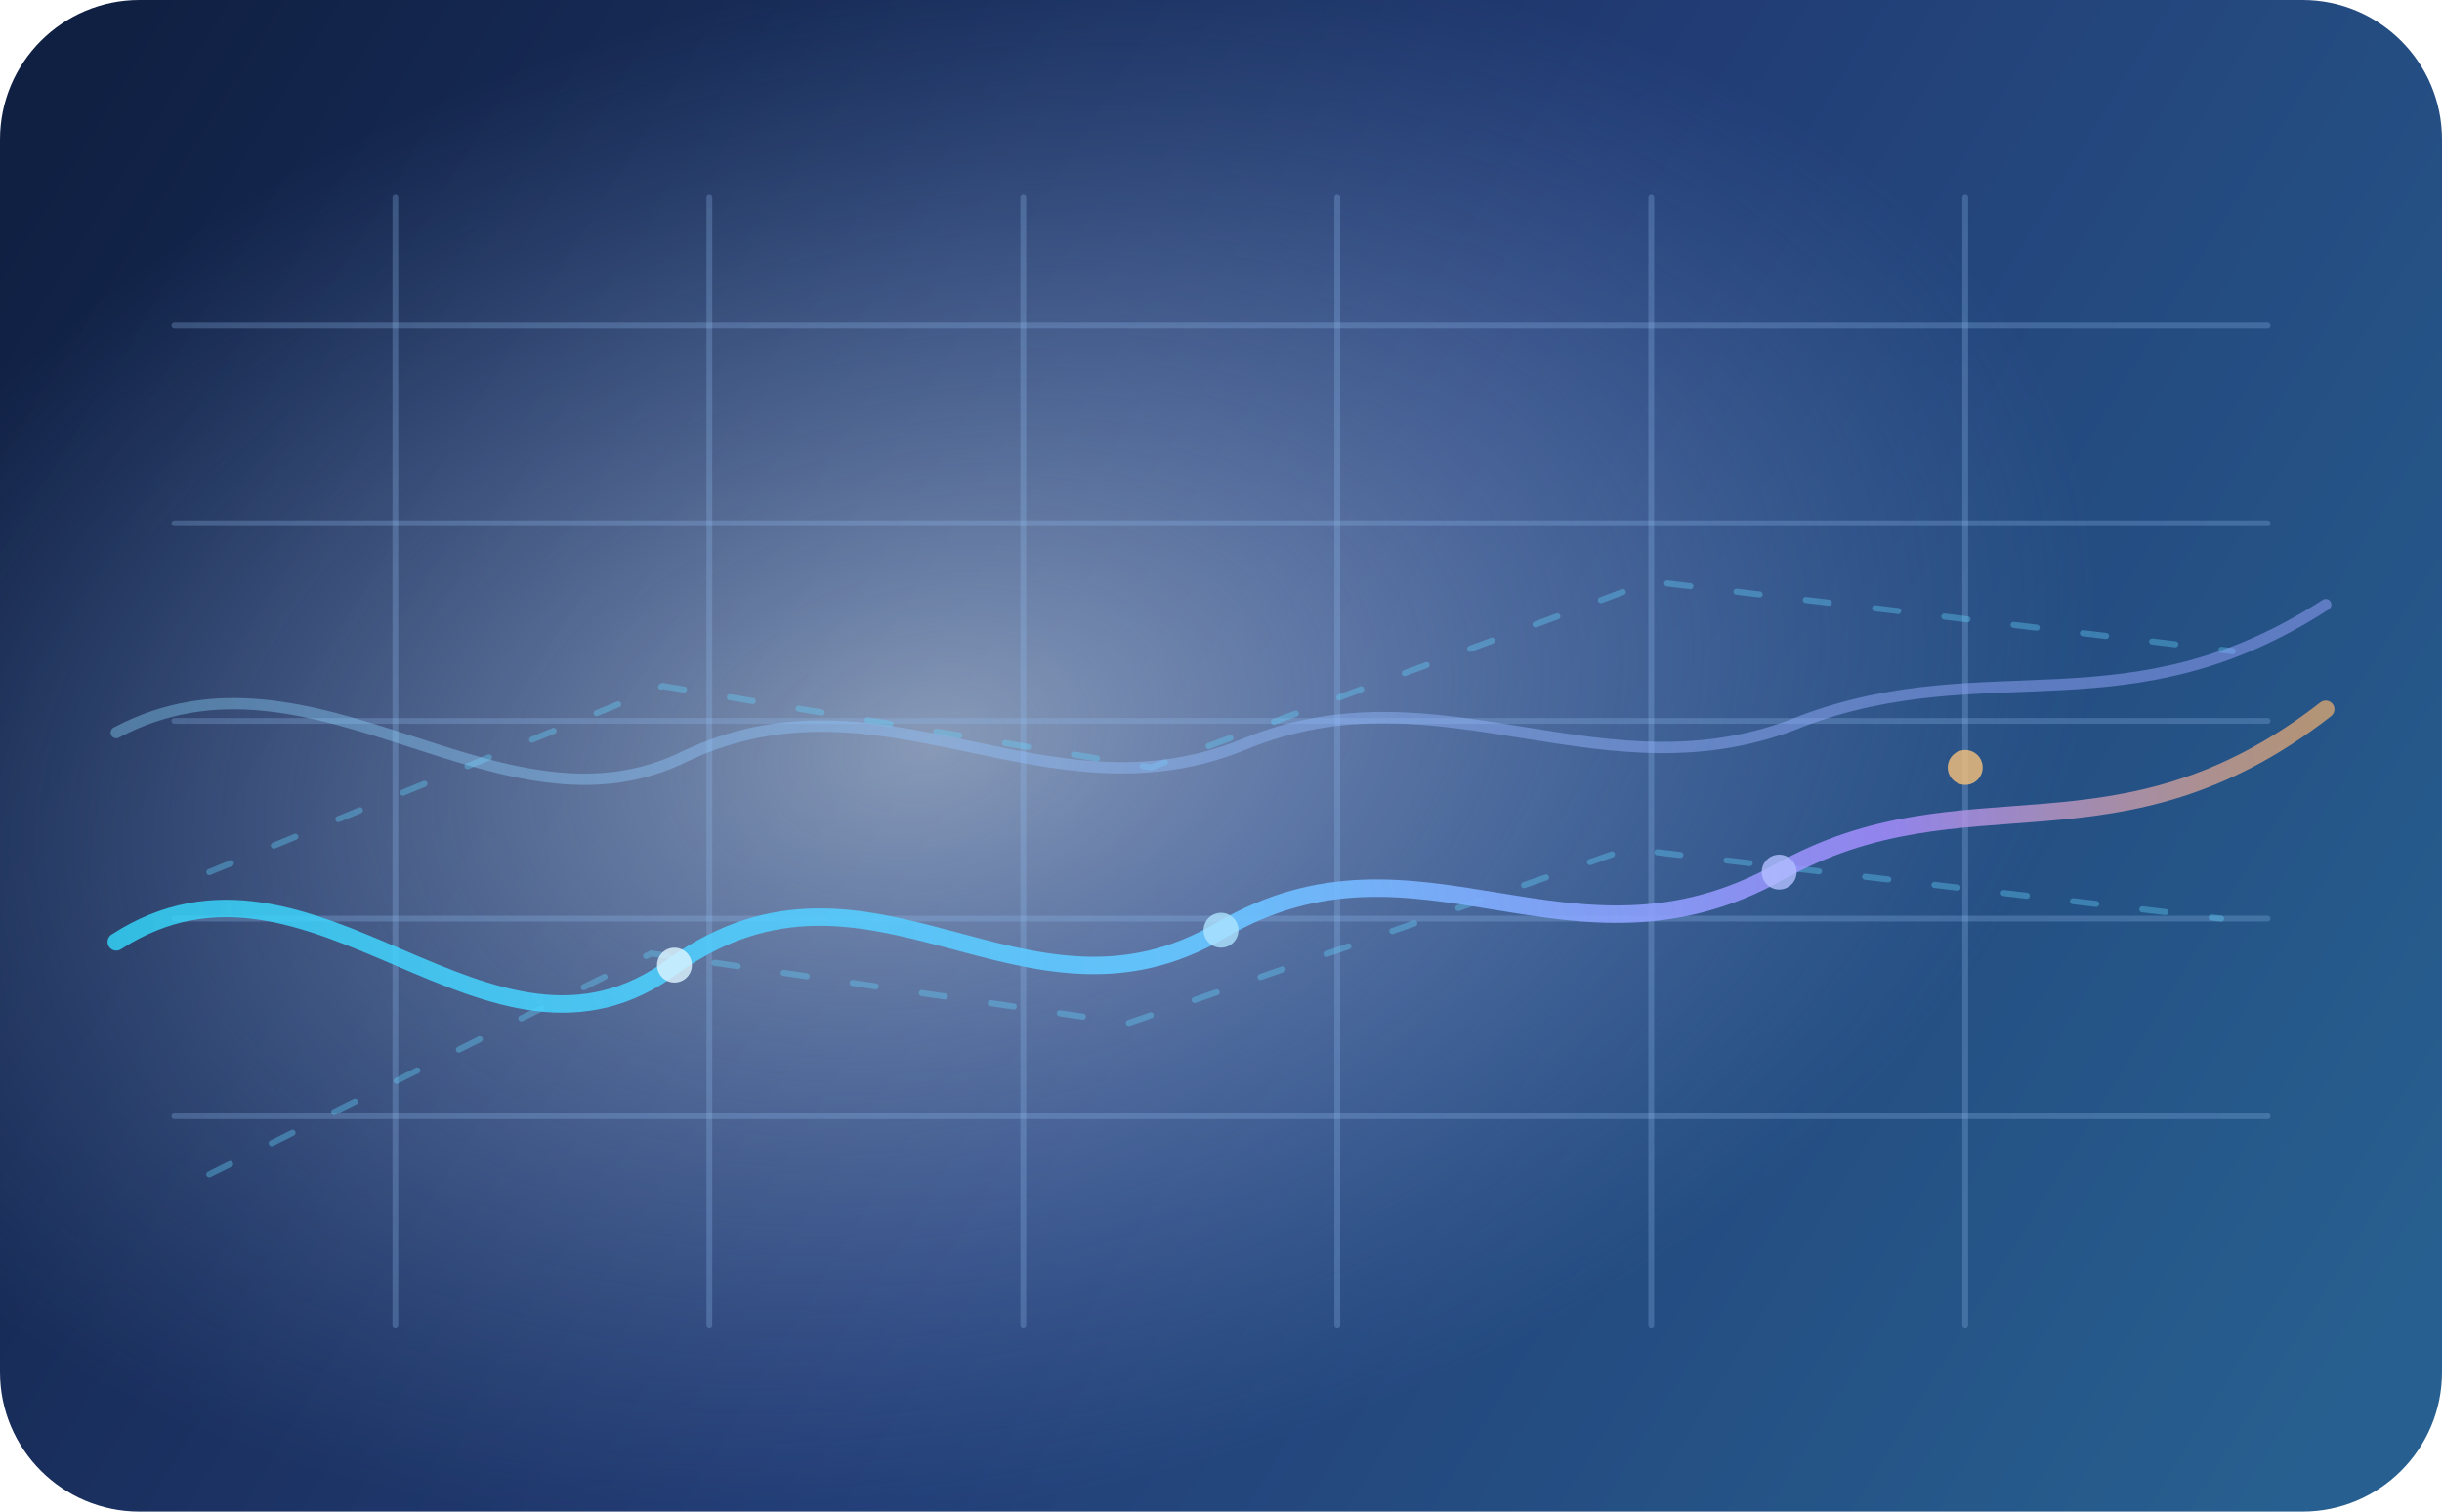
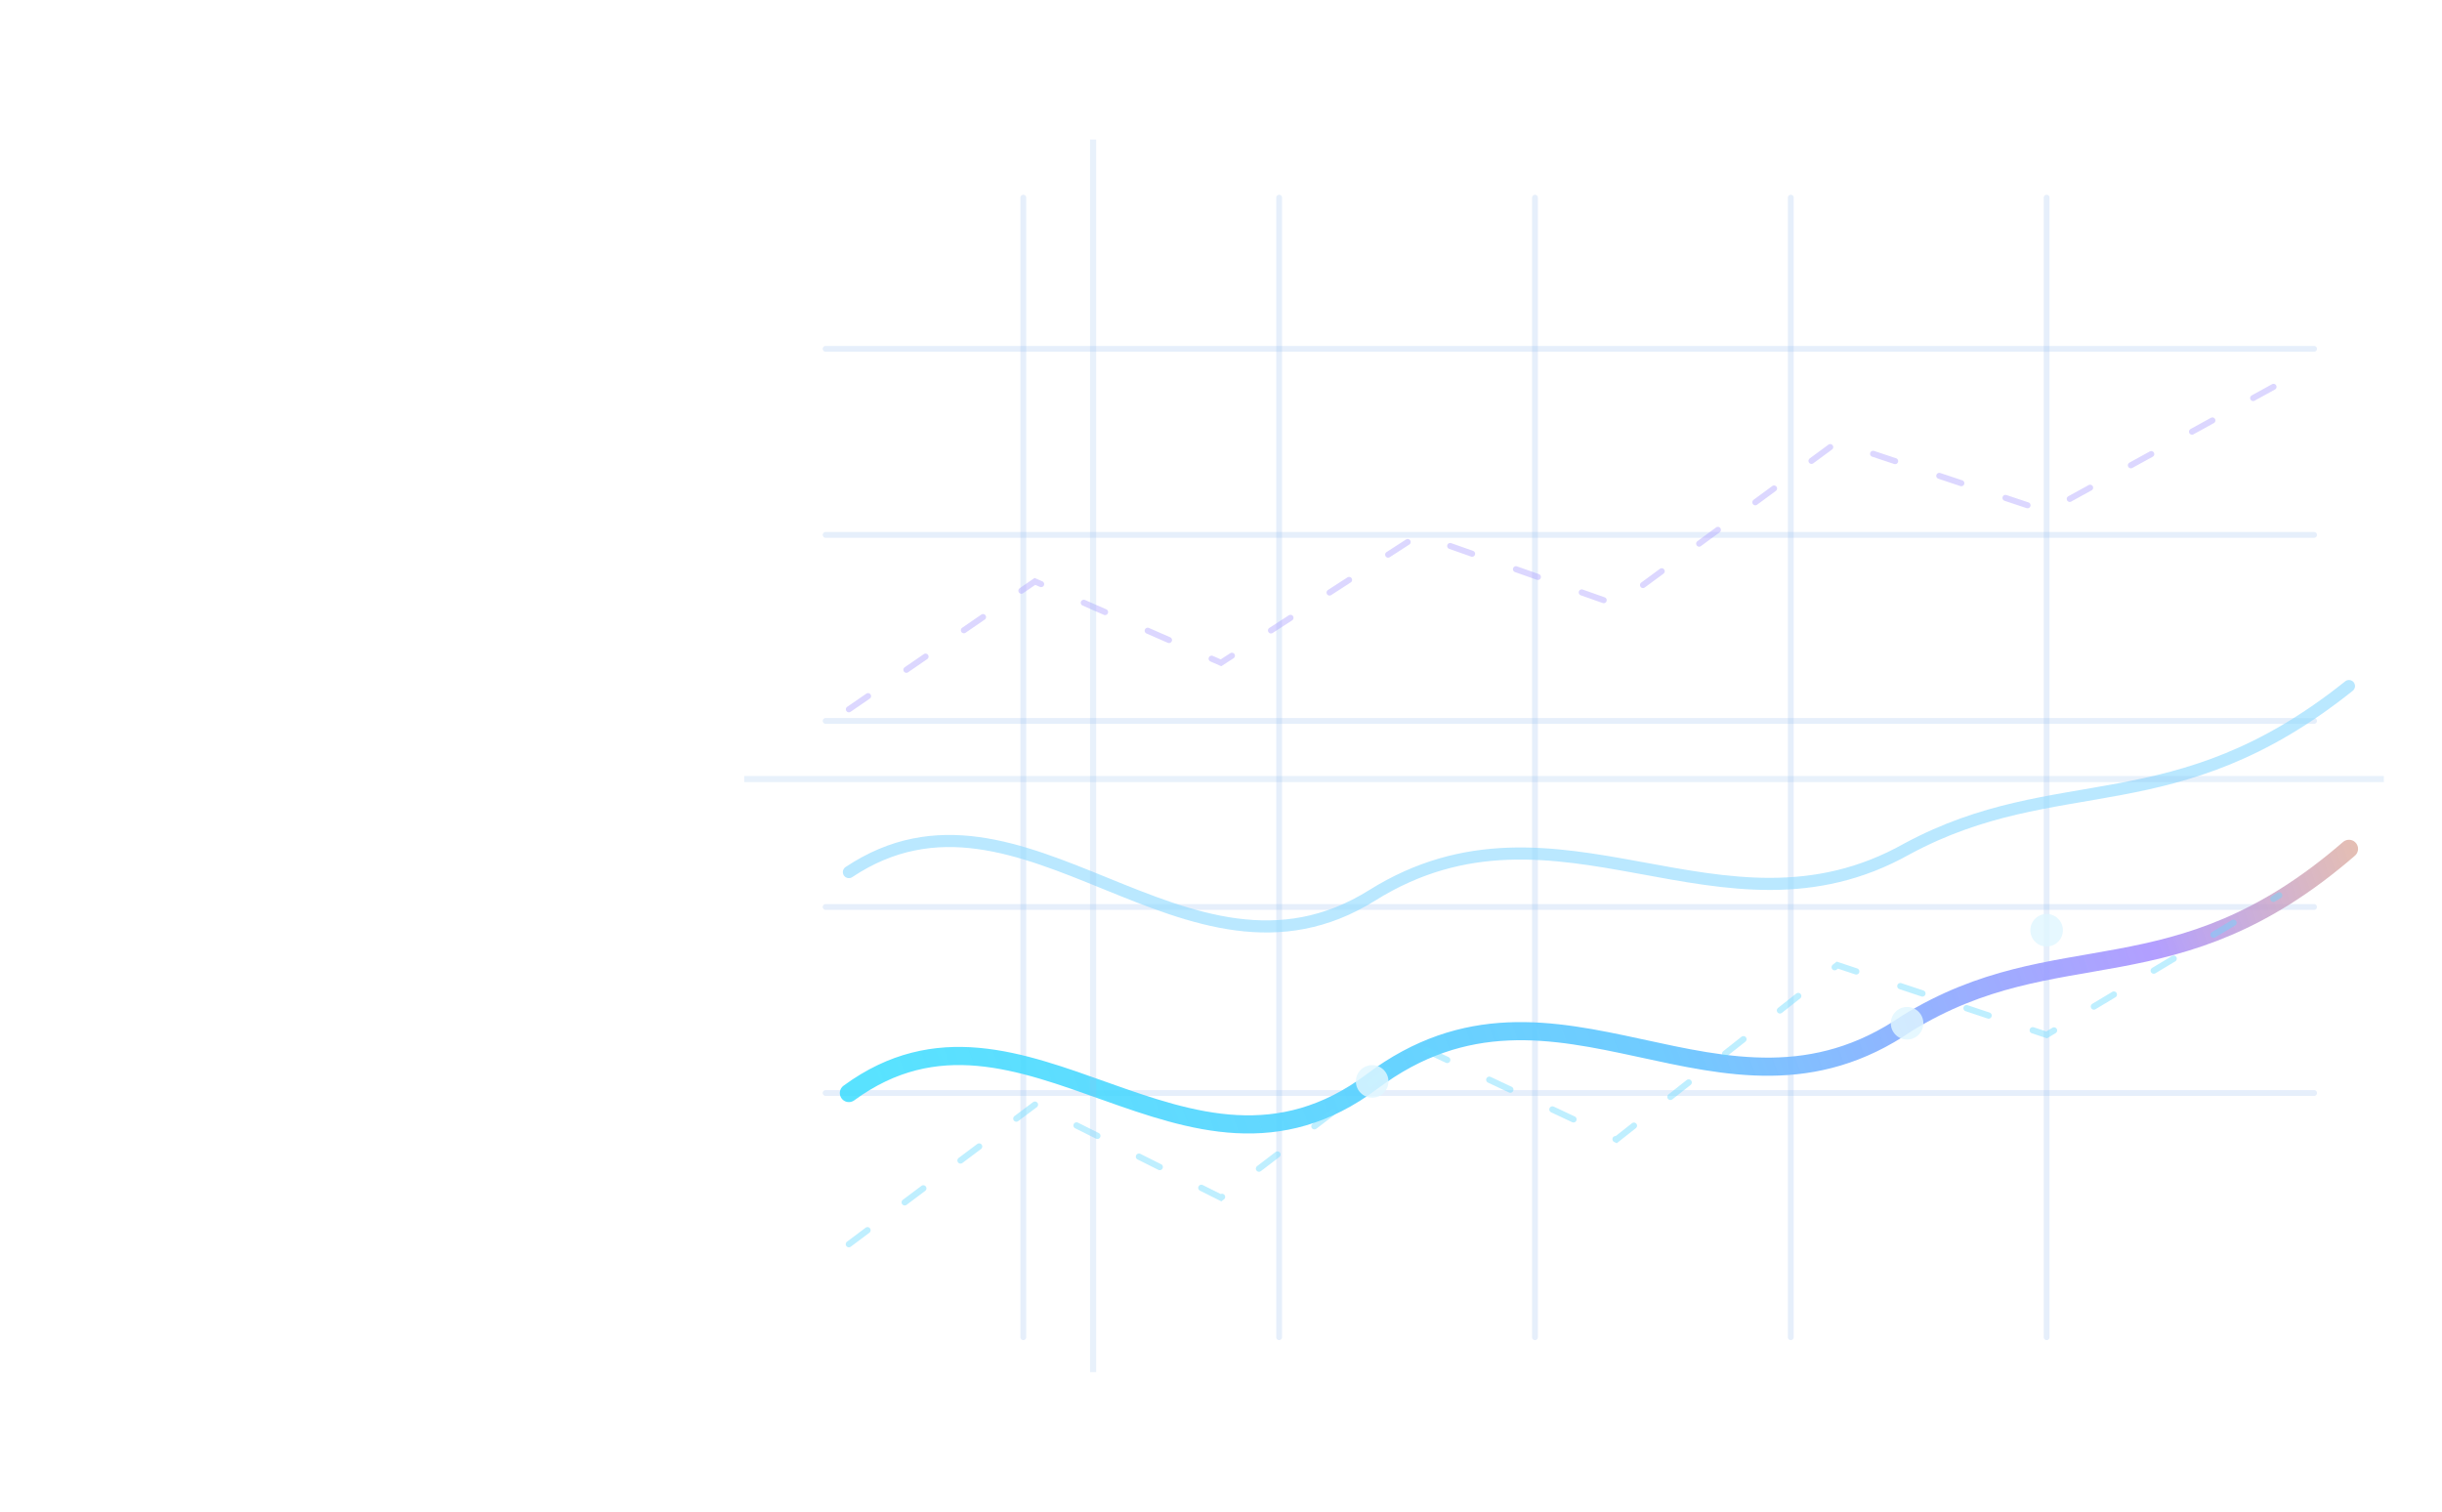
<svg xmlns="http://www.w3.org/2000/svg" width="420" height="260" viewBox="0 0 420 260" fill="none">
  <defs>
-     <linearGradient id="func-b-bg" x1="18" y1="12" x2="402" y2="248" gradientUnits="userSpaceOnUse">
-       <stop stop-color="#102043" />
-       <stop offset="0.52" stop-color="#223D76" />
-       <stop offset="1" stop-color="#276090" />
-     </linearGradient>
-     <radialGradient id="func-b-focus" cx="0" cy="0" r="1" gradientUnits="userSpaceOnUse" gradientTransform="translate(160 128) rotate(-12) scale(204 132)">
-       <stop stop-color="#EAF6FF" stop-opacity="0.52" />
-       <stop offset="0.62" stop-color="#B8D4FF" stop-opacity="0.2" />
-       <stop offset="1" stop-color="#91B7EA" stop-opacity="0" />
-     </radialGradient>
-     <linearGradient id="func-b-hero" x1="24" y1="170" x2="396" y2="114" gradientUnits="userSpaceOnUse">
-       <stop offset="0" stop-color="#35DBFF" stop-opacity="0.8" />
-       <stop offset="0.48" stop-color="#66C5FF" stop-opacity="0.94" />
-       <stop offset="0.8" stop-color="#A58DFF" stop-opacity="0.84" />
-       <stop offset="1" stop-color="#EFAE6F" stop-opacity="0.7" />
-     </linearGradient>
-     <linearGradient id="func-b-secondary" x1="34" y1="126" x2="394" y2="166" gradientUnits="userSpaceOnUse">
-       <stop offset="0" stop-color="#8ED8FF" stop-opacity="0.38" />
-       <stop offset="1" stop-color="#98A3FF" stop-opacity="0.5" />
+     <linearGradient id="funcB-hero" x1="154" y1="196" x2="406" y2="104" gradientUnits="userSpaceOnUse">
+       <stop offset="0" stop-color="#34DCFF" stop-opacity="0.82" />
+       <stop offset="0.48" stop-color="#69C8FF" stop-opacity="0.95" />
+       <stop offset="0.8" stop-color="#A68FFF" stop-opacity="0.86" />
+       <stop offset="1" stop-color="#F0B272" stop-opacity="0.7" />
    </linearGradient>
  </defs>
-   <rect width="420" height="260" rx="24" fill="url(#func-b-bg)" />
-   <rect width="420" height="260" rx="24" fill="url(#func-b-focus)" />
-   <g stroke="#8FB9EE" stroke-opacity="0.28" stroke-width="1" stroke-linecap="round">
-     <path d="M30 56H390" />
-     <path d="M30 90H390" />
-     <path d="M30 124H390" />
-     <path d="M30 158H390" />
-     <path d="M30 192H390" />
-     <path d="M68 34V228" />
-     <path d="M122 34V228" />
-     <path d="M176 34V228" />
-     <path d="M230 34V228" />
-     <path d="M284 34V228" />
-     <path d="M338 34V228" />
+   <g stroke="#8FB9EE" stroke-opacity="0.22" stroke-width="1" stroke-linecap="round">
+     <path d="M142 60H398" />
+     <path d="M142 92H398" />
+     <path d="M142 124H398" />
+     <path d="M142 156H398" />
+     <path d="M142 188H398" />
+     <path d="M176 34V230" />
+     <path d="M220 34V230" />
+     <path d="M264 34V230" />
+     <path d="M308 34V230" />
+     <path d="M352 34V230" />
  </g>
-   <g stroke="#66D6FF" stroke-opacity="0.36" stroke-width="1.05" stroke-linecap="round" stroke-dasharray="4 8">
-     <path d="M36 202L112 164L194 176L280 146L382 158" />
-     <path d="M36 150L114 118L198 132L284 100L384 112" />
+   <g fill="none" stroke-linecap="round">
+     <path d="M146 150C176 130 204 174 236 154C268 134 296 164 328 146C354 132 374 142 404 118" stroke="#8FD9FF" stroke-opacity="0.62" stroke-width="2.08" />
+     <path d="M146 188C176 166 204 210 236 186C268 162 296 198 328 176C354 160 374 172 404 146" stroke="url(#funcB-hero)" stroke-width="3.12" />
+     <path d="M146 214L178 190L210 206L244 180L278 196L316 166L352 178L392 154" stroke="#67D8FF" stroke-opacity="0.42" stroke-width="1.08" stroke-dasharray="4 8" />
+     <path d="M146 122L178 100L210 114L244 92L278 104L316 76L352 88L392 66" stroke="#A598FF" stroke-opacity="0.38" stroke-width="1.04" stroke-dasharray="4 8" />
  </g>
-   <path d="M20 162C54 140 84 190 116 166C150 142 176 180 210 160C244 140 270 170 306 150C338 132 364 150 400 122" stroke="url(#func-b-hero)" stroke-width="3" stroke-linecap="round" />
-   <path d="M20 126C54 108 86 146 118 130C152 114 180 142 214 128C248 114 276 138 310 124C342 112 366 126 400 104" stroke="url(#func-b-secondary)" stroke-width="1.95" stroke-linecap="round" />
-   <circle cx="116" cy="166" r="3" fill="#DBF4FF" fill-opacity="0.82" />
-   <circle cx="210" cy="160" r="3" fill="#AEE3FF" fill-opacity="0.8" />
-   <circle cx="306" cy="150" r="3" fill="#B1BDFF" fill-opacity="0.82" />
-   <circle cx="338" cy="132" r="3" fill="#F1BE7B" fill-opacity="0.82" />
+   <g fill="#E0F6FF" fill-opacity="0.82">
+     <circle cx="236" cy="186" r="2.8" />
+     <circle cx="328" cy="176" r="2.8" />
+     <circle cx="352" cy="160" r="2.8" />
+   </g>
+   <path d="M128 134H410" stroke="#90BAEE" stroke-opacity="0.2" stroke-width="1.05" />
+   <path d="M188 24V236" stroke="#90BAEE" stroke-opacity="0.2" stroke-width="1.05" />
</svg>
